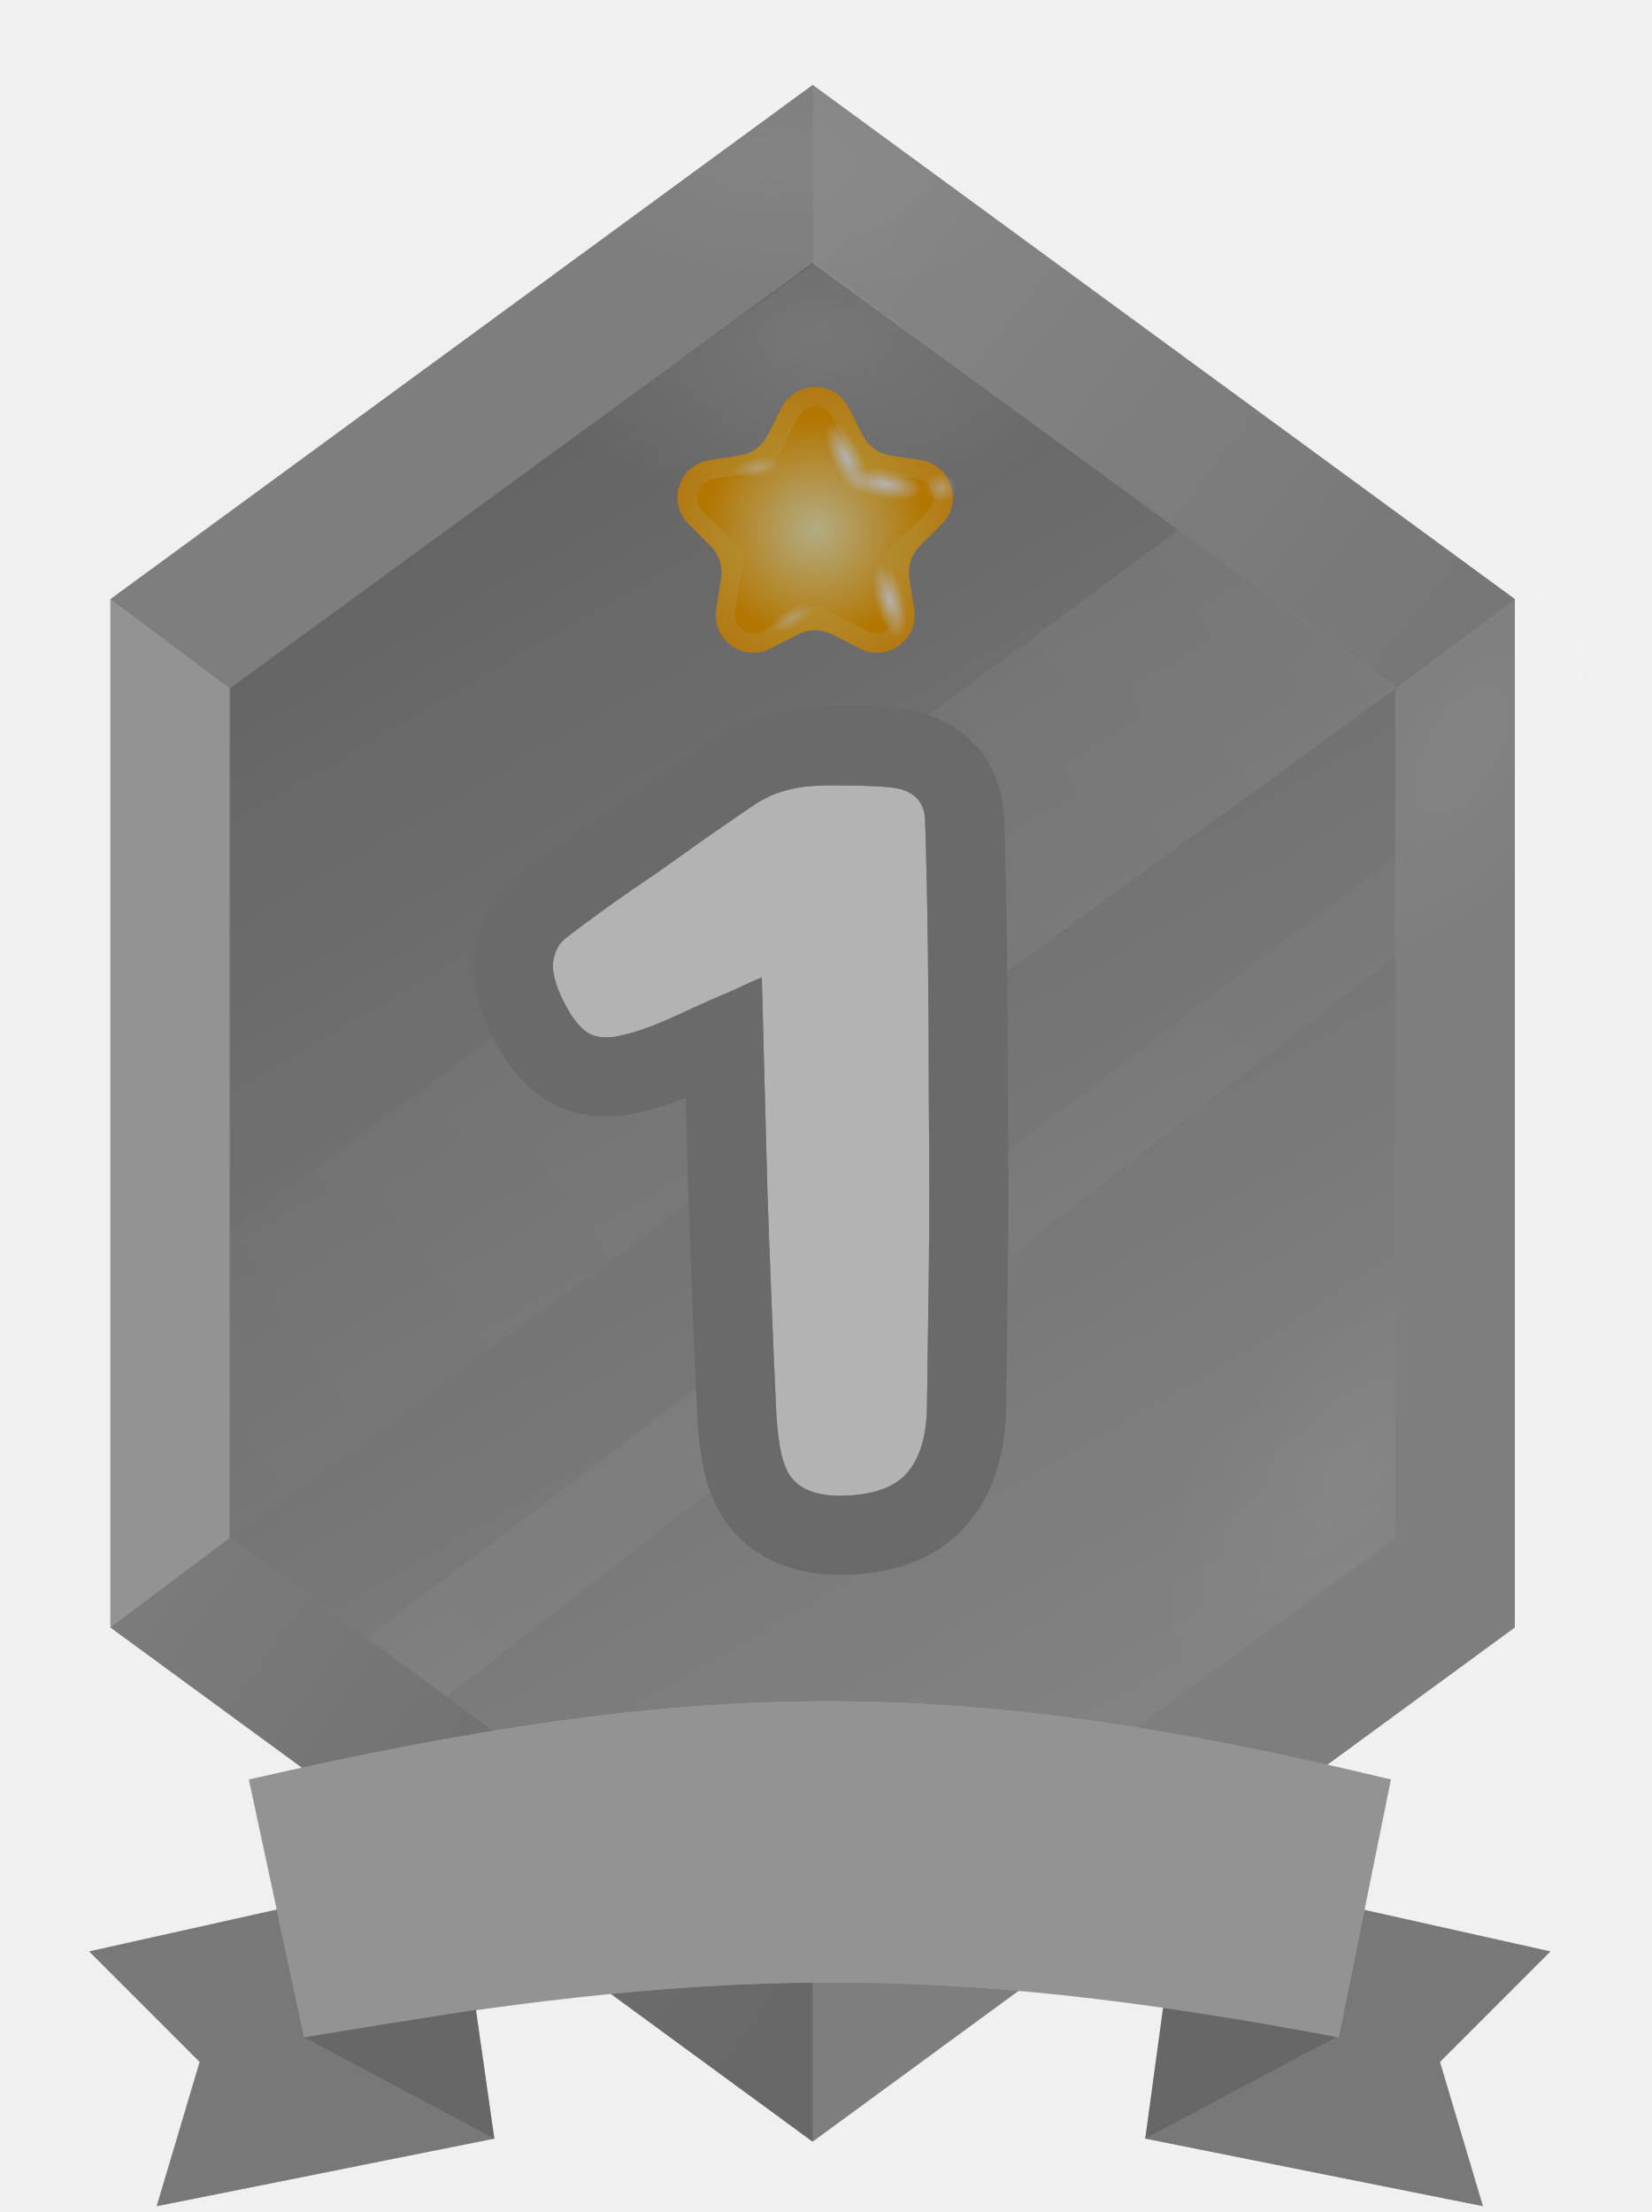
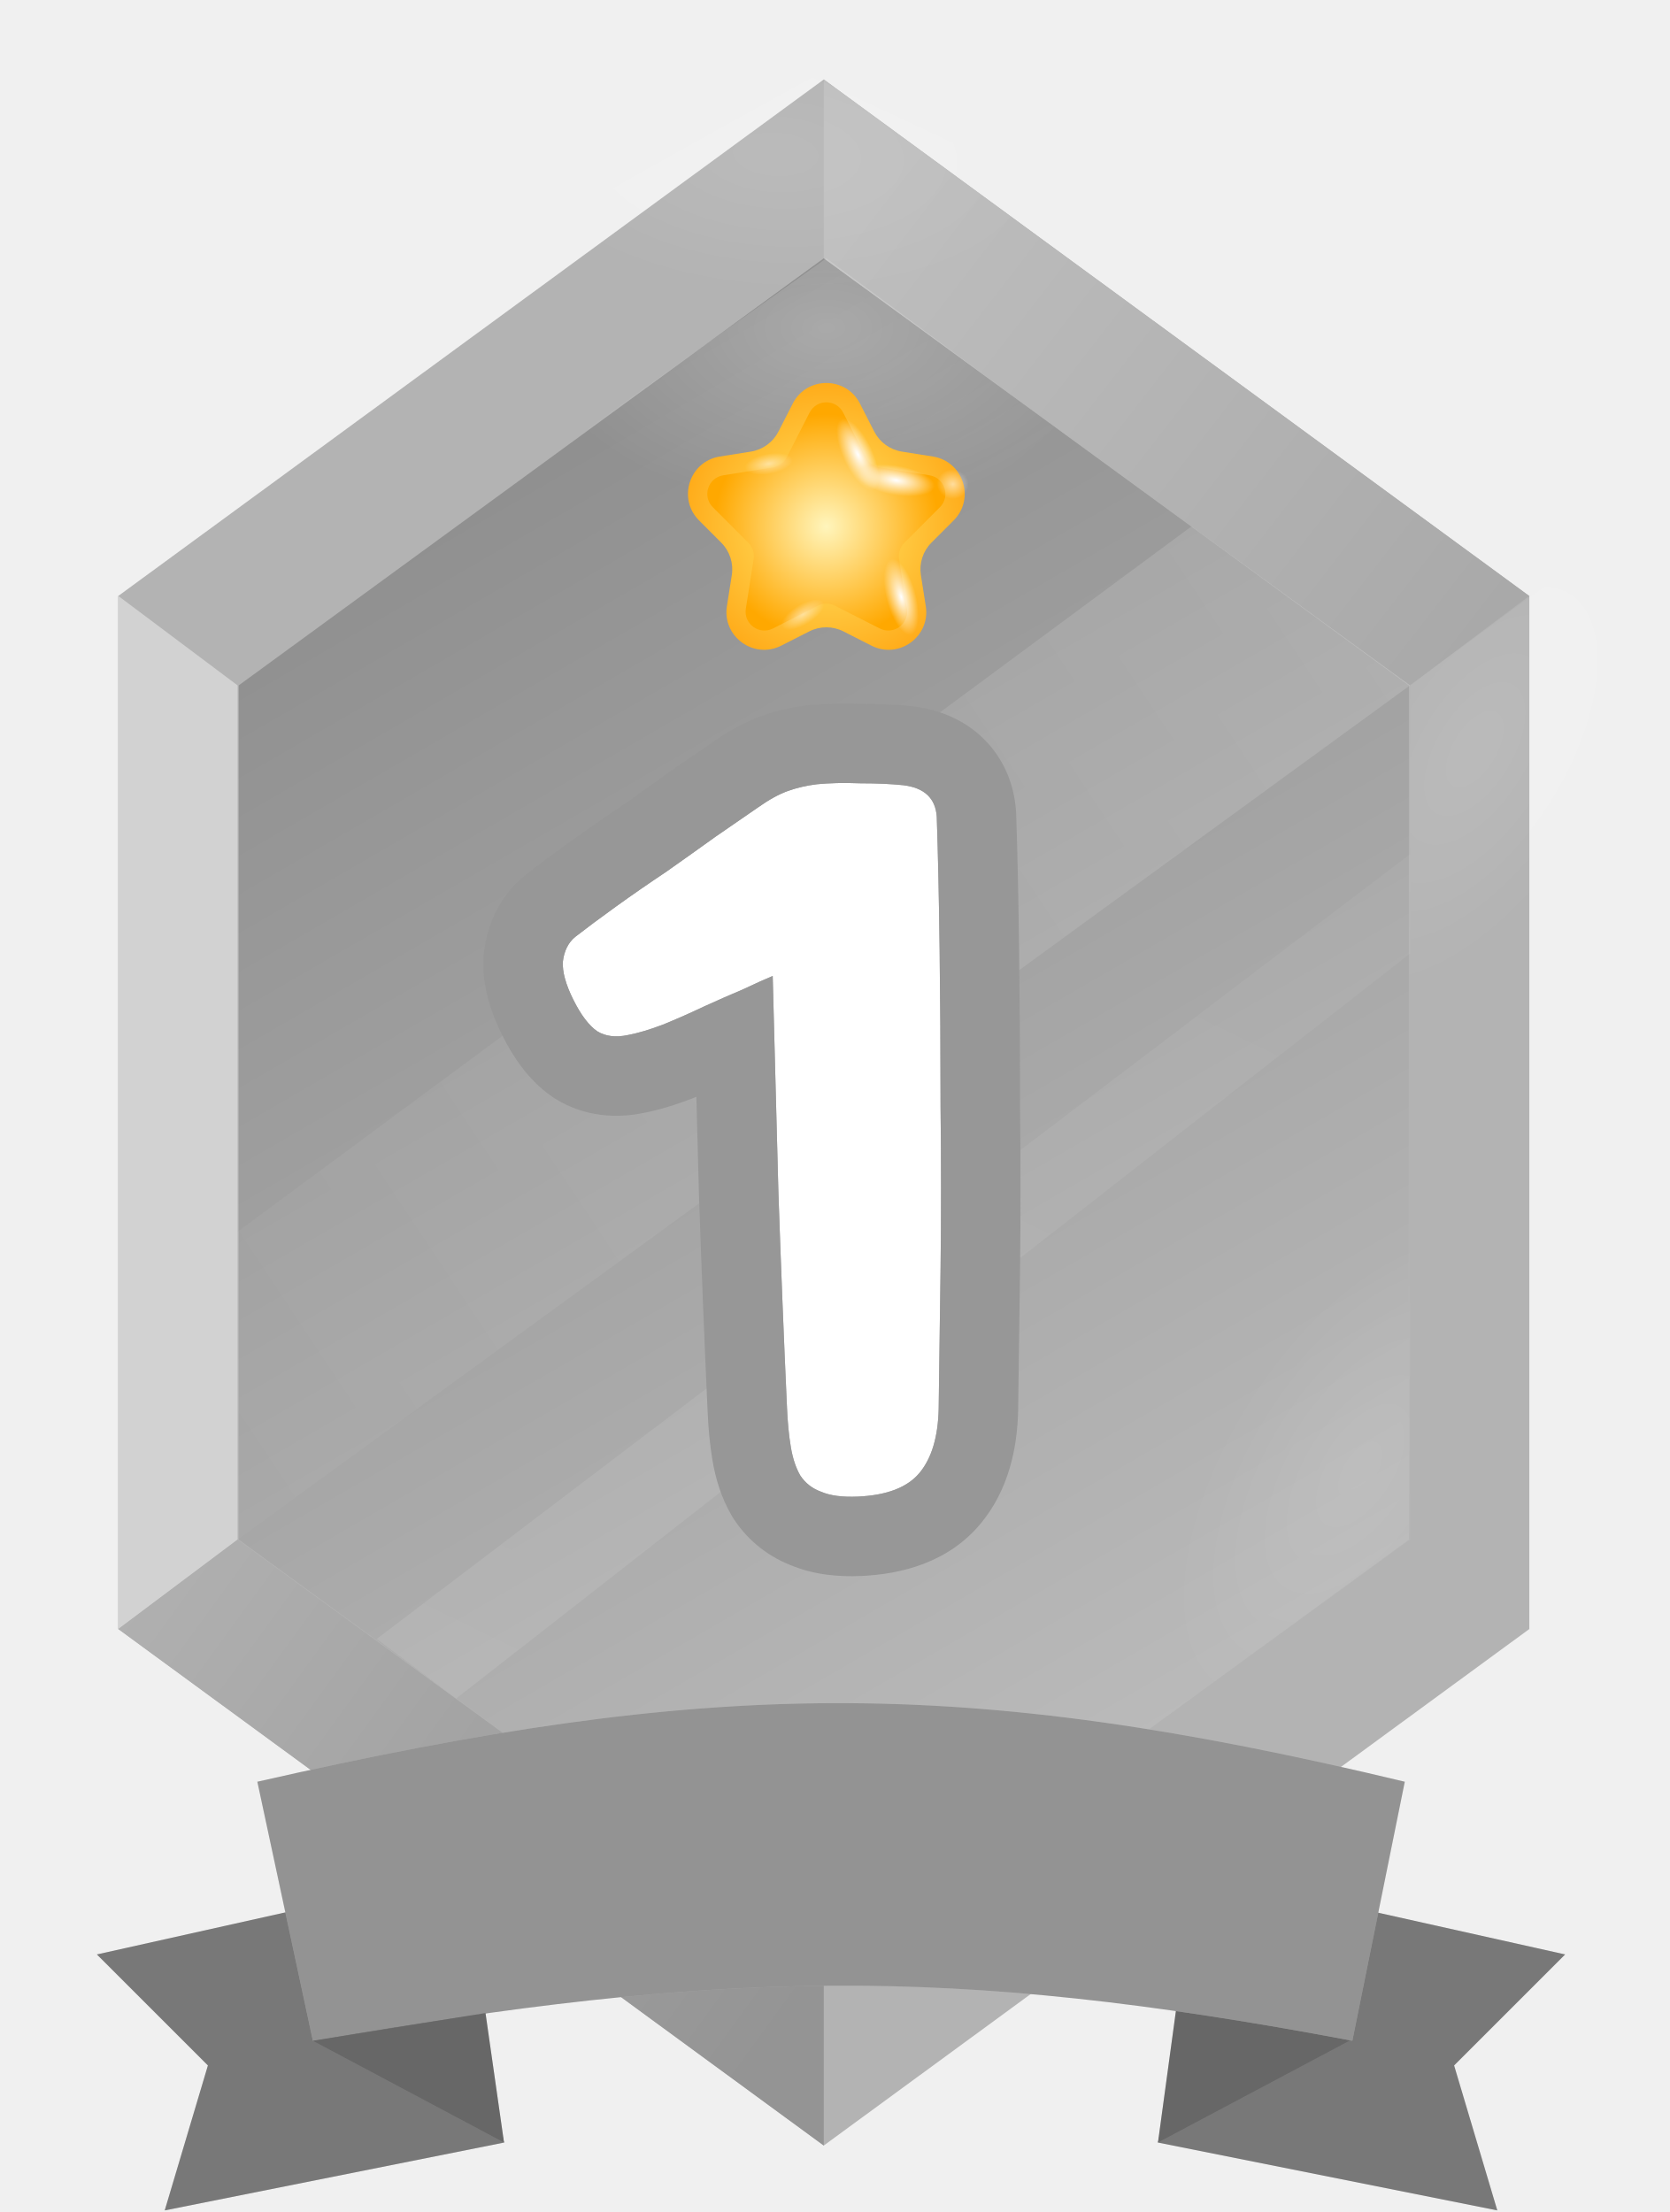
- <svg xmlns="http://www.w3.org/2000/svg" width="165" height="221" viewBox="0 0 165 221" fill="none">
-   <path d="M81.186 8.485L151.341 59.856V162.599L81.186 213.97L11.031 162.599V59.856L81.186 8.485Z" fill="#B3B3B3" />
-   <path d="M81.186 26.267L139.364 68.747V153.707L81.186 196.187L23.009 153.707V68.747L81.186 26.267Z" fill="url(#paint0_linear_2944_10994)" />
-   <path d="M22.9 68.749L11.045 59.857V162.6L22.9 153.708V68.749Z" fill="#D2D2D2" />
-   <path d="M139.471 68.749L151.326 59.857V162.6L139.471 153.708V68.749Z" fill="#B3B3B3" />
-   <path d="M81.185 26.268V8.485L151.326 59.856L139.471 68.748L81.185 26.268Z" fill="url(#paint1_linear_2944_10994)" />
-   <path d="M81.185 196.189V213.972L11.043 162.601L22.898 153.709L81.185 196.189Z" fill="url(#paint2_linear_2944_10994)" />
-   <path d="M117.738 52.941L22.899 123.083V153.708L139.472 68.748L117.738 52.941Z" fill="url(#paint3_linear_2944_10994)" />
-   <path d="M44.633 169.513L36.73 163.586L139.472 85.541V95.421L44.633 169.513Z" fill="url(#paint4_linear_2944_10994)" />
-   <path d="M139.473 153.707L117.74 169.514C110.062 139.625 128.962 124.459 139.473 121.106L139.473 153.707Z" fill="url(#paint5_radial_2944_10994)" />
-   <path d="M80.051 8.255L104.421 19.582C82.017 40.804 59.583 31.643 51.549 24.081L80.051 8.255Z" fill="url(#paint6_radial_2944_10994)" />
-   <path d="M81.442 26.268L104.164 43.062C81.761 64.284 61.815 53.588 53.781 46.026L81.442 26.268Z" fill="url(#paint7_radial_2944_10994)" />
-   <path d="M139.474 68.749L162.189 51.995C170.541 81.702 149.906 95.783 139.473 99.373L139.474 68.749Z" fill="url(#paint8_radial_2944_10994)" />
-   <mask id="path-13-outside-1_2944_10994" maskUnits="userSpaceOnUse" x="46.768" y="69.591" width="54" height="88" fill="black">
-     <rect fill="white" x="46.768" y="69.591" width="54" height="88" />
-     <path d="M89.099 78.678C91.186 78.931 92.292 79.974 92.419 81.808C92.545 85.602 92.64 90.027 92.703 95.085C92.766 100.08 92.798 105.296 92.798 110.734C92.861 116.108 92.861 121.419 92.798 126.667C92.735 131.851 92.671 136.53 92.608 140.703C92.545 143.485 91.913 145.603 90.712 147.057C89.51 148.511 87.455 149.302 84.547 149.428C83.03 149.491 81.828 149.333 80.943 148.954C80.058 148.638 79.362 148.1 78.857 147.342C78.414 146.583 78.098 145.635 77.908 144.496C77.719 143.358 77.592 142.062 77.529 140.608C77.213 133.716 76.928 126.604 76.675 119.269C76.486 111.872 76.296 104.664 76.106 97.646C75.348 97.962 74.368 98.405 73.166 98.974C71.965 99.48 70.669 100.049 69.278 100.681C67.95 101.313 66.591 101.914 65.2 102.483C63.872 102.989 62.702 103.336 61.691 103.526C60.489 103.779 59.478 103.653 58.656 103.147C57.834 102.578 57.044 101.534 56.285 100.017C55.526 98.5 55.178 97.235 55.242 96.224C55.368 95.149 55.779 94.327 56.475 93.758C57.613 92.873 58.972 91.861 60.553 90.723C62.133 89.585 63.777 88.447 65.484 87.309C67.192 86.107 68.835 84.938 70.416 83.8C72.06 82.662 73.483 81.681 74.684 80.859C75.759 80.101 76.739 79.563 77.624 79.247C78.509 78.931 79.457 78.71 80.469 78.583C81.733 78.457 83.188 78.425 84.832 78.489C86.475 78.489 87.898 78.552 89.099 78.678Z" />
+ <svg xmlns="http://www.w3.org/2000/svg" width="166" height="220" viewBox="0 0 166 220" fill="none">
+   <path d="M81.913 7.904L152.069 59.275V162.018L81.913 213.389L11.758 162.018V59.275L81.913 7.904Z" fill="#B3B3B3" />
+   <path d="M81.914 25.686L140.091 68.166V153.126L81.914 195.606L23.736 153.126V68.166L81.914 25.686Z" fill="url(#paint0_linear_3576_7577)" />
+   <path d="M23.627 68.168L11.773 59.276V162.019L23.627 153.127V68.168Z" fill="#D2D2D2" />
+   <path d="M140.199 68.168L152.054 59.276V162.019L140.199 153.127V68.168Z" fill="#B3B3B3" />
+   <path d="M81.912 25.687V7.904L152.053 59.275L140.199 68.166L81.912 25.687Z" fill="url(#paint1_linear_3576_7577)" />
+   <path d="M81.912 195.609V213.391L11.771 162.02L23.626 153.129L81.912 195.609Z" fill="url(#paint2_linear_3576_7577)" />
+   <path d="M118.466 52.36L23.627 122.502V153.127L140.2 68.167L118.466 52.36Z" fill="url(#paint3_linear_3576_7577)" />
+   <path d="M45.36 168.933L37.457 163.005L140.199 84.961V94.84L45.36 168.933Z" fill="url(#paint4_linear_3576_7577)" />
+   <path d="M140.201 153.127L118.467 168.933C110.79 139.045 129.69 123.879 140.201 120.526L140.201 153.127Z" fill="url(#paint5_radial_3576_7577)" />
+   <path d="M80.778 7.673L105.148 19.001C82.745 40.223 60.311 31.062 52.277 23.5L80.778 7.673Z" fill="url(#paint6_radial_3576_7577)" />
+   <path d="M82.17 25.687L104.891 42.482C82.488 63.703 62.543 53.007 54.509 45.446L82.17 25.687Z" fill="url(#paint7_radial_3576_7577)" />
+   <path d="M140.201 68.168L162.917 51.413C171.269 81.121 150.634 95.202 140.201 98.792L140.201 68.168Z" fill="url(#paint8_radial_3576_7577)" />
+   <mask id="path-13-outside-1_3576_7577" maskUnits="userSpaceOnUse" x="47.495" y="69.01" width="54" height="88" fill="black">
+     <rect fill="white" x="47.495" y="69.01" width="54" height="88" />
+     <path d="M89.827 78.097C91.913 78.35 93.02 79.393 93.146 81.227C93.273 85.02 93.368 89.446 93.431 94.504C93.494 99.499 93.525 104.715 93.525 110.153C93.589 115.527 93.589 120.838 93.525 126.086C93.462 131.27 93.399 135.949 93.336 140.122C93.273 142.904 92.64 145.022 91.439 146.476C90.238 147.93 88.183 148.721 85.275 148.847C83.757 148.91 82.556 148.752 81.671 148.373C80.785 148.057 80.09 147.519 79.584 146.761C79.142 146.002 78.826 145.053 78.636 143.915C78.446 142.777 78.32 141.481 78.257 140.027C77.94 133.135 77.656 126.022 77.403 118.688C77.213 111.291 77.024 104.083 76.834 97.065C76.075 97.381 75.095 97.824 73.894 98.393C72.693 98.898 71.396 99.468 70.005 100.1C68.678 100.732 67.318 101.333 65.927 101.902C64.6 102.408 63.43 102.755 62.418 102.945C61.217 103.198 60.206 103.071 59.383 102.566C58.562 101.997 57.771 100.953 57.013 99.436C56.254 97.918 55.906 96.654 55.969 95.642C56.096 94.568 56.507 93.746 57.202 93.177C58.34 92.291 59.7 91.28 61.28 90.142C62.861 89.004 64.505 87.866 66.212 86.728C67.919 85.526 69.563 84.357 71.144 83.219C72.787 82.08 74.21 81.1 75.411 80.278C76.486 79.52 77.466 78.982 78.351 78.666C79.237 78.35 80.185 78.129 81.197 78.002C82.461 77.876 83.915 77.844 85.559 77.907C87.203 77.907 88.626 77.971 89.827 78.097Z" />
  </mask>
-   <path d="M89.099 78.678C91.186 78.931 92.292 79.974 92.419 81.808C92.545 85.602 92.64 90.027 92.703 95.085C92.766 100.08 92.798 105.296 92.798 110.734C92.861 116.108 92.861 121.419 92.798 126.667C92.735 131.851 92.671 136.53 92.608 140.703C92.545 143.485 91.913 145.603 90.712 147.057C89.51 148.511 87.455 149.302 84.547 149.428C83.03 149.491 81.828 149.333 80.943 148.954C80.058 148.638 79.362 148.1 78.857 147.342C78.414 146.583 78.098 145.635 77.908 144.496C77.719 143.358 77.592 142.062 77.529 140.608C77.213 133.716 76.928 126.604 76.675 119.269C76.486 111.872 76.296 104.664 76.106 97.646C75.348 97.962 74.368 98.405 73.166 98.974C71.965 99.48 70.669 100.049 69.278 100.681C67.95 101.313 66.591 101.914 65.2 102.483C63.872 102.989 62.702 103.336 61.691 103.526C60.489 103.779 59.478 103.653 58.656 103.147C57.834 102.578 57.044 101.534 56.285 100.017C55.526 98.5 55.178 97.235 55.242 96.224C55.368 95.149 55.779 94.327 56.475 93.758C57.613 92.873 58.972 91.861 60.553 90.723C62.133 89.585 63.777 88.447 65.484 87.309C67.192 86.107 68.835 84.938 70.416 83.8C72.06 82.662 73.483 81.681 74.684 80.859C75.759 80.101 76.739 79.563 77.624 79.247C78.509 78.931 79.457 78.71 80.469 78.583C81.733 78.457 83.188 78.425 84.832 78.489C86.475 78.489 87.898 78.552 89.099 78.678Z" fill="white" />
-   <path d="M89.099 78.678L90.05 70.832L89.989 70.825L89.927 70.818L89.099 78.678ZM92.419 81.808L100.317 81.545L100.313 81.404L100.303 81.264L92.419 81.808ZM92.703 95.085L84.8 95.184L84.8 95.185L92.703 95.085ZM92.798 110.734H84.895V110.78L84.895 110.827L92.798 110.734ZM92.798 126.667L100.701 126.763L100.701 126.762L92.798 126.667ZM92.608 140.703L100.51 140.882L100.51 140.853L100.511 140.823L92.608 140.703ZM90.712 147.057L84.618 142.024L84.618 142.024L90.712 147.057ZM84.547 149.428L84.876 157.324L84.883 157.324L84.89 157.324L84.547 149.428ZM80.943 148.954L84.056 141.69L83.832 141.593L83.601 141.511L80.943 148.954ZM78.857 147.342L72.03 151.324L72.149 151.528L72.281 151.726L78.857 147.342ZM77.908 144.496L85.704 143.197L85.704 143.197L77.908 144.496ZM77.529 140.608L85.425 140.265L85.424 140.255L85.424 140.246L77.529 140.608ZM76.675 119.269L68.775 119.472L68.776 119.507L68.777 119.542L76.675 119.269ZM76.106 97.646L84.007 97.433L83.696 85.922L73.067 90.351L76.106 97.646ZM73.166 98.974L76.233 106.258L76.393 106.19L76.55 106.116L73.166 98.974ZM69.278 100.681L66.008 93.486L65.944 93.515L65.88 93.545L69.278 100.681ZM65.2 102.483L68.013 109.868L68.103 109.834L68.192 109.798L65.2 102.483ZM61.691 103.526L60.234 95.758L60.148 95.774L60.063 95.792L61.691 103.526ZM58.656 103.147L54.157 109.645L54.333 109.766L54.514 109.878L58.656 103.147ZM56.285 100.017L63.354 96.483L63.354 96.483L56.285 100.017ZM55.242 96.224L47.393 95.3L47.367 95.515L47.354 95.731L55.242 96.224ZM56.475 93.758L51.623 87.519L51.546 87.579L51.47 87.641L56.475 93.758ZM60.553 90.723L65.171 97.137H65.171L60.553 90.723ZM65.484 87.309L69.868 93.885L69.951 93.829L70.033 93.772L65.484 87.309ZM70.416 83.8L65.917 77.302L65.857 77.343L65.798 77.386L70.416 83.8ZM74.684 80.859L79.147 87.382L79.194 87.35L79.241 87.316L74.684 80.859ZM77.624 79.247L74.966 71.805L74.966 71.805L77.624 79.247ZM80.469 78.583L79.683 70.719L79.585 70.729L79.489 70.741L80.469 78.583ZM84.832 78.489L84.528 86.386L84.68 86.392H84.832V78.489ZM89.099 78.678L88.148 86.524C88.142 86.523 87.138 86.406 86.072 85.401C84.889 84.285 84.578 82.982 84.534 82.352L92.419 81.808L100.303 81.264C100.133 78.8 99.205 76.059 96.916 73.9C94.743 71.852 92.143 71.086 90.05 70.832L89.099 78.678ZM92.419 81.808L84.52 82.071C84.644 85.795 84.738 90.164 84.8 95.184L92.703 95.085L100.606 94.987C100.542 89.89 100.446 85.407 100.317 81.545L92.419 81.808ZM92.703 95.085L84.8 95.185C84.863 100.144 84.895 105.327 84.895 110.734H92.798H100.701C100.701 105.266 100.669 100.016 100.606 94.985L92.703 95.085ZM92.798 110.734L84.895 110.827C84.958 116.14 84.958 121.388 84.895 126.572L92.798 126.667L100.701 126.762C100.765 121.45 100.765 116.076 100.701 110.641L92.798 110.734ZM92.798 126.667L84.895 126.57C84.832 131.749 84.769 136.42 84.706 140.583L92.608 140.703L100.511 140.823C100.574 136.64 100.637 131.954 100.701 126.763L92.798 126.667ZM92.608 140.703L84.707 140.523C84.688 141.382 84.584 141.882 84.514 142.117C84.449 142.334 84.439 142.24 84.618 142.024L90.712 147.057L96.805 152.091C99.564 148.751 100.424 144.628 100.51 140.882L92.608 140.703ZM90.712 147.057L84.618 142.024C84.805 141.797 85 141.63 85.165 141.516C85.325 141.406 85.429 141.365 85.432 141.364C85.433 141.364 85.343 141.398 85.133 141.437C84.923 141.476 84.619 141.514 84.204 141.532L84.547 149.428L84.89 157.324C88.828 157.153 93.558 156.021 96.805 152.091L90.712 147.057ZM84.547 149.428L84.218 141.532C84.017 141.54 83.861 141.54 83.744 141.536C83.626 141.531 83.561 141.524 83.539 141.521C83.517 141.518 83.554 141.522 83.638 141.543C83.722 141.565 83.867 141.609 84.056 141.69L80.943 148.954L77.83 156.218C80.249 157.255 82.788 157.411 84.876 157.324L84.547 149.428ZM80.943 148.954L83.601 141.511C83.887 141.613 84.236 141.786 84.59 142.06C84.946 142.335 85.228 142.65 85.433 142.958L78.857 147.342L72.281 151.726C73.76 153.945 75.852 155.528 78.285 156.397L80.943 148.954ZM78.857 147.342L85.683 143.359C85.771 143.509 85.794 143.59 85.785 143.562C85.776 143.534 85.741 143.42 85.704 143.197L77.908 144.496L70.113 145.796C70.413 147.599 70.979 149.523 72.03 151.324L78.857 147.342ZM77.908 144.496L85.704 143.197C85.579 142.445 85.477 141.477 85.425 140.265L77.529 140.608L69.633 140.951C69.707 142.647 69.859 144.272 70.113 145.796L77.908 144.496ZM77.529 140.608L85.424 140.246C85.109 133.386 84.826 126.303 84.574 118.997L76.675 119.269L68.777 119.542C69.031 126.904 69.316 134.047 69.634 140.97L77.529 140.608ZM76.675 119.269L84.576 119.067C84.386 111.666 84.197 104.454 84.007 97.433L76.106 97.646L68.206 97.86C68.396 104.874 68.585 112.078 68.775 119.472L76.675 119.269ZM76.106 97.646L73.067 90.351C72.144 90.735 71.038 91.237 69.783 91.831L73.166 98.974L76.55 106.116C77.697 105.573 78.551 105.189 79.146 104.941L76.106 97.646ZM73.166 98.974L70.099 91.69C68.82 92.229 67.455 92.828 66.008 93.486L69.278 100.681L72.548 107.876C73.883 107.269 75.111 106.73 76.233 106.258L73.166 98.974ZM69.278 100.681L65.88 93.545C64.689 94.113 63.465 94.654 62.207 95.168L65.2 102.483L68.192 109.798C69.717 109.174 71.212 108.514 72.676 107.816L69.278 100.681ZM65.2 102.483L62.386 95.097C61.346 95.494 60.646 95.681 60.234 95.758L61.691 103.526L63.147 111.294C64.759 110.992 66.398 110.484 68.013 109.868L65.2 102.483ZM61.691 103.526L60.063 95.792C60.15 95.774 60.491 95.714 61.011 95.779C61.562 95.847 62.193 96.043 62.798 96.416L58.656 103.147L54.514 109.878C57.493 111.711 60.698 111.812 63.319 111.26L61.691 103.526ZM58.656 103.147L63.155 96.649C63.389 96.811 63.546 96.954 63.634 97.043C63.722 97.131 63.757 97.179 63.746 97.165C63.736 97.152 63.693 97.093 63.622 96.975C63.551 96.859 63.461 96.697 63.354 96.483L56.285 100.017L49.216 103.551C50.206 105.531 51.729 107.963 54.157 109.645L58.656 103.147ZM56.285 100.017L63.354 96.483C63.252 96.278 63.182 96.12 63.137 96.006C63.114 95.949 63.099 95.907 63.089 95.877C63.079 95.848 63.075 95.834 63.075 95.835C63.076 95.836 63.081 95.854 63.088 95.889C63.095 95.924 63.105 95.978 63.114 96.049C63.131 96.191 63.148 96.419 63.13 96.716L55.242 96.224L47.354 95.731C47.163 98.778 48.206 101.531 49.216 103.551L56.285 100.017ZM55.242 96.224L63.091 97.147C63.066 97.361 62.983 97.797 62.714 98.335C62.432 98.898 62.014 99.437 61.479 99.874L56.475 93.758L51.47 87.641C48.875 89.764 47.706 92.633 47.393 95.3L55.242 96.224ZM56.475 93.758L61.327 99.996C62.367 99.187 63.644 98.236 65.171 97.137L60.553 90.723L55.935 84.309C54.3 85.486 52.859 86.558 51.623 87.519L56.475 93.758ZM60.553 90.723L65.171 97.137C66.67 96.057 68.236 94.973 69.868 93.885L65.484 87.309L61.1 80.733C59.319 81.921 57.596 83.113 55.935 84.309L60.553 90.723ZM65.484 87.309L70.033 93.772C71.761 92.555 73.429 91.369 75.034 90.213L70.416 83.8L65.798 77.386C64.242 78.506 62.622 79.659 60.936 80.845L65.484 87.309ZM70.416 83.8L74.915 90.297C76.551 89.165 77.961 88.194 79.147 87.382L74.684 80.859L70.221 74.337C69.004 75.169 67.569 76.158 65.917 77.302L70.416 83.8ZM74.684 80.859L79.241 87.316C79.577 87.079 79.837 86.92 80.025 86.817C80.215 86.713 80.298 86.684 80.282 86.69L77.624 79.247L74.966 71.805C73.197 72.436 71.572 73.382 70.126 74.403L74.684 80.859ZM77.624 79.247L80.282 86.69C80.58 86.584 80.962 86.487 81.449 86.426L80.469 78.583L79.489 70.741C77.953 70.933 76.437 71.279 74.966 71.805L77.624 79.247ZM80.469 78.583L81.255 86.447C82.07 86.366 83.148 86.333 84.528 86.386L84.832 78.489L85.135 70.591C83.227 70.518 81.397 70.548 79.683 70.719L80.469 78.583ZM84.832 78.489V86.392C86.29 86.392 87.423 86.449 88.272 86.538L89.099 78.678L89.927 70.818C88.373 70.655 86.661 70.585 84.832 70.585V78.489Z" fill="#979797" mask="url(#path-13-outside-1_2944_10994)" />
-   <path d="M78.1 40.717C79.492 37.989 83.388 37.989 84.78 40.717L86.2 43.498C86.745 44.566 87.767 45.308 88.951 45.497L92.035 45.987C95.058 46.468 96.263 50.174 94.099 52.341L91.892 54.55C91.045 55.398 90.655 56.6 90.842 57.784L91.328 60.868C91.805 63.893 88.653 66.183 85.924 64.795L83.141 63.379C82.072 62.836 80.808 62.836 79.74 63.379L76.957 64.795C74.228 66.183 71.075 63.893 71.552 60.868L72.039 57.784C72.225 56.6 71.835 55.398 70.988 54.55L68.781 52.341C66.618 50.174 67.822 46.468 70.846 45.987L73.929 45.497C75.113 45.308 76.136 44.566 76.68 43.498L78.1 40.717Z" fill="url(#paint9_radial_2944_10994)" />
-   <path d="M79.772 41.616C80.468 40.252 82.416 40.252 83.112 41.616L85.385 46.069C85.657 46.603 86.168 46.974 86.76 47.069L91.698 47.854C93.21 48.094 93.812 49.947 92.73 51.031L89.197 54.568C88.773 54.992 88.578 55.593 88.671 56.185L89.451 61.124C89.689 62.636 88.113 63.781 86.748 63.087L82.292 60.82C81.758 60.549 81.126 60.549 80.592 60.82L76.135 63.087C74.771 63.781 73.195 62.636 73.433 61.124L74.212 56.185C74.305 55.593 74.11 54.992 73.687 54.568L70.154 51.031C69.072 49.947 69.674 48.094 71.186 47.854L76.123 47.069C76.715 46.974 77.227 46.603 77.499 46.069L79.772 41.616Z" fill="url(#paint10_radial_2944_10994)" />
-   <path d="M83.911 47.58C83.686 46.131 85.154 46.027 85.916 46.156C86.678 46.285 88.754 46.754 90.963 47.598C93.724 48.653 92.959 49.699 92.29 50.174C91.346 50.846 89.908 50.359 88.193 50.069C86.479 49.778 84.193 49.392 83.911 47.58Z" fill="url(#paint11_radial_2944_10994)" />
-   <path d="M92.199 48.405C92.246 47.002 92.876 46.756 93.186 46.808C93.496 46.861 94.328 47.119 95.18 47.733C96.245 48.502 95.819 49.605 95.49 50.137C95.025 50.89 94.464 50.552 93.767 50.434C93.07 50.316 92.141 50.159 92.199 48.405Z" fill="url(#paint12_radial_2944_10994)" fill-opacity="0.56" />
-   <path d="M72.946 47.197C72.494 46.307 73.324 45.915 73.796 45.83C74.267 45.746 75.577 45.592 77.048 45.651C78.886 45.726 78.673 46.574 78.39 47.03C77.989 47.674 77.046 47.676 75.986 47.866C74.925 48.057 73.511 48.311 72.946 47.197Z" fill="url(#paint13_radial_2944_10994)" fill-opacity="0.5" />
-   <path d="M76.681 63.145C75.943 62.472 76.58 61.811 76.991 61.565C77.402 61.319 78.572 60.711 79.969 60.245C81.714 59.664 81.816 60.532 81.712 61.059C81.566 61.803 80.685 62.139 79.76 62.693C78.836 63.247 77.604 63.985 76.681 63.145Z" fill="url(#paint14_radial_2944_10994)" fill-opacity="0.5" />
-   <path d="M87.766 55.552C88.997 54.755 89.691 56.052 89.885 56.8C90.078 57.549 90.498 59.635 90.63 61.996C90.794 64.947 89.527 64.676 88.82 64.26C87.821 63.672 87.679 62.161 87.243 60.477C86.808 58.794 86.228 56.549 87.766 55.552Z" fill="url(#paint15_radial_2944_10994)" />
-   <path d="M82.666 41.667C83.729 40.656 84.651 41.803 84.98 42.502C85.308 43.202 86.106 45.175 86.672 47.471C87.378 50.341 86.083 50.309 85.312 50.03C84.221 49.636 83.802 48.178 83.063 46.604C82.324 45.029 81.339 42.931 82.666 41.667Z" fill="url(#paint16_radial_2944_10994)" />
-   <path d="M81.186 8.486L151.341 59.857V162.599L81.186 213.97L11.031 162.599V59.857L81.186 8.486Z" fill="black" fill-opacity="0.3" />
-   <path d="M8.903 194.965L43.255 187.297L49.389 213.674L15.651 220.422L19.945 206.006L8.903 194.965Z" fill="#ABABAB" />
-   <path d="M8.903 194.965L43.255 187.297L49.389 213.674L15.651 220.422L19.945 206.006L8.903 194.965Z" fill="black" fill-opacity="0.3" />
-   <path d="M154.903 194.965L120.551 187.297L114.417 213.674L148.156 220.422L143.862 206.006L154.903 194.965Z" fill="#ABABAB" />
-   <path d="M154.903 194.965L120.551 187.297L114.417 213.674L148.156 220.422L143.862 206.006L154.903 194.965Z" fill="black" fill-opacity="0.3" />
-   <path d="M114.414 213.671L116.255 200.176L133.737 203.402L114.414 213.671Z" fill="#939393" />
-   <path d="M114.414 213.671L116.255 200.176L133.737 203.402L114.414 213.671Z" fill="black" fill-opacity="0.3" />
-   <path d="M138.958 177.786C94.808 167.177 69.817 167.556 24.86 177.786L30.381 203.55C70.748 196.593 93.377 195.902 133.744 203.55L138.958 177.786Z" fill="#D2D2D2" />
-   <path d="M138.958 177.786C94.808 167.177 69.817 167.556 24.86 177.786L30.381 203.55C70.748 196.593 93.377 195.902 133.744 203.55L138.958 177.786Z" fill="black" fill-opacity="0.3" />
-   <path d="M49.389 213.672L47.549 200.79L30.373 203.55L49.389 213.672Z" fill="#939393" />
-   <path d="M49.389 213.672L47.549 200.79L30.373 203.55L49.389 213.672Z" fill="black" fill-opacity="0.3" />
+   <path d="M89.827 78.097C91.913 78.35 93.02 79.393 93.146 81.227C93.273 85.02 93.368 89.446 93.431 94.504C93.494 99.499 93.525 104.715 93.525 110.153C93.589 115.527 93.589 120.838 93.525 126.086C93.462 131.27 93.399 135.949 93.336 140.122C93.273 142.904 92.64 145.022 91.439 146.476C90.238 147.93 88.183 148.721 85.275 148.847C83.757 148.91 82.556 148.752 81.671 148.373C80.785 148.057 80.09 147.519 79.584 146.761C79.142 146.002 78.826 145.053 78.636 143.915C78.446 142.777 78.32 141.481 78.257 140.027C77.94 133.135 77.656 126.022 77.403 118.688C77.213 111.291 77.024 104.083 76.834 97.065C76.075 97.381 75.095 97.824 73.894 98.393C72.693 98.898 71.396 99.468 70.005 100.1C68.678 100.732 67.318 101.333 65.927 101.902C64.6 102.408 63.43 102.755 62.418 102.945C61.217 103.198 60.206 103.071 59.383 102.566C58.562 101.997 57.771 100.953 57.013 99.436C56.254 97.918 55.906 96.654 55.969 95.642C56.096 94.568 56.507 93.746 57.202 93.177C58.34 92.291 59.7 91.28 61.28 90.142C62.861 89.004 64.505 87.866 66.212 86.728C67.919 85.526 69.563 84.357 71.144 83.219C72.787 82.08 74.21 81.1 75.411 80.278C76.486 79.52 77.466 78.982 78.351 78.666C79.237 78.35 80.185 78.129 81.197 78.002C82.461 77.876 83.915 77.844 85.559 77.907C87.203 77.907 88.626 77.971 89.827 78.097Z" fill="white" />
+   <path d="M89.827 78.097L90.778 70.251L90.716 70.244L90.654 70.237L89.827 78.097ZM93.146 81.227L101.045 80.964L101.04 80.823L101.031 80.683L93.146 81.227ZM93.431 94.504L85.528 94.603L85.528 94.604L93.431 94.504ZM93.525 110.153H85.622V110.199L85.623 110.246L93.525 110.153ZM93.525 126.086L101.428 126.182L101.428 126.181L93.525 126.086ZM93.336 140.122L101.237 140.301L101.238 140.272L101.238 140.242L93.336 140.122ZM91.439 146.476L85.346 141.443L85.346 141.443L91.439 146.476ZM85.275 148.847L85.604 156.743L85.611 156.743L85.618 156.743L85.275 148.847ZM81.671 148.373L84.784 141.109L84.559 141.012L84.329 140.93L81.671 148.373ZM79.584 146.761L72.757 150.743L72.877 150.947L73.008 151.145L79.584 146.761ZM78.636 143.915L86.431 142.616L86.431 142.616L78.636 143.915ZM78.257 140.027L86.152 139.684L86.152 139.674L86.151 139.665L78.257 140.027ZM77.403 118.688L69.502 118.891L69.503 118.926L69.504 118.961L77.403 118.688ZM76.834 97.065L84.734 96.852L84.423 85.341L73.794 89.77L76.834 97.065ZM73.894 98.393L76.961 105.677L77.121 105.609L77.277 105.535L73.894 98.393ZM70.005 100.1L66.735 92.905L66.671 92.934L66.608 92.964L70.005 100.1ZM65.927 101.902L68.741 109.287L68.831 109.253L68.92 109.217L65.927 101.902ZM62.418 102.945L60.962 95.177L60.876 95.193L60.79 95.211L62.418 102.945ZM59.383 102.566L54.885 109.064L55.06 109.185L55.241 109.297L59.383 102.566ZM57.013 99.436L64.081 95.901L64.081 95.901L57.013 99.436ZM55.969 95.642L48.12 94.719L48.095 94.934L48.081 95.149L55.969 95.642ZM57.202 93.177L52.35 86.938L52.273 86.998L52.198 87.06L57.202 93.177ZM61.28 90.142L65.898 96.555H65.898L61.28 90.142ZM66.212 86.728L70.596 93.303L70.679 93.248L70.76 93.191L66.212 86.728ZM71.144 83.219L66.645 76.721L66.585 76.762L66.526 76.805L71.144 83.219ZM75.411 80.278L79.874 86.801L79.922 86.769L79.969 86.735L75.411 80.278ZM78.351 78.666L75.693 71.223L75.693 71.223L78.351 78.666ZM81.197 78.002L80.41 70.138L80.313 70.148L80.216 70.16L81.197 78.002ZM85.559 77.907L85.255 85.805L85.407 85.811H85.559V77.907ZM89.827 78.097L88.876 85.943C88.87 85.942 87.866 85.825 86.8 84.82C85.617 83.704 85.305 82.401 85.262 81.771L93.146 81.227L101.031 80.683C100.861 78.219 99.933 75.478 97.643 73.319C95.471 71.271 92.87 70.505 90.778 70.251L89.827 78.097ZM93.146 81.227L85.247 81.49C85.371 85.214 85.465 89.583 85.528 94.603L93.431 94.504L101.333 94.406C101.27 89.309 101.174 84.826 101.045 80.964L93.146 81.227ZM93.431 94.504L85.528 94.604C85.591 99.563 85.622 104.746 85.622 110.153H93.525H101.429C101.429 104.685 101.397 99.435 101.333 94.404L93.431 94.504ZM93.525 110.153L85.623 110.246C85.685 115.559 85.685 120.807 85.623 125.99L93.525 126.086L101.428 126.181C101.492 120.869 101.492 115.495 101.428 110.06L93.525 110.153ZM93.525 126.086L85.623 125.989C85.56 131.168 85.497 135.839 85.433 140.002L93.336 140.122L101.238 140.242C101.302 136.059 101.365 131.373 101.428 126.182L93.525 126.086ZM93.336 140.122L85.435 139.942C85.415 140.801 85.311 141.301 85.241 141.536C85.176 141.753 85.167 141.659 85.346 141.443L91.439 146.476L97.532 151.509C100.291 148.17 101.152 144.046 101.237 140.301L93.336 140.122ZM91.439 146.476L85.346 141.443C85.533 141.216 85.727 141.049 85.893 140.935C86.053 140.825 86.156 140.784 86.16 140.783C86.16 140.783 86.07 140.817 85.86 140.856C85.65 140.895 85.346 140.933 84.931 140.951L85.275 148.847L85.618 156.743C89.556 156.572 94.285 155.44 97.532 151.509L91.439 146.476ZM85.275 148.847L84.945 140.951C84.745 140.959 84.588 140.959 84.471 140.955C84.354 140.95 84.288 140.943 84.266 140.94C84.245 140.937 84.281 140.941 84.365 140.962C84.449 140.984 84.595 141.027 84.784 141.109L81.671 148.373L78.557 155.637C80.976 156.674 83.515 156.83 85.604 156.743L85.275 148.847ZM81.671 148.373L84.329 140.93C84.615 141.032 84.963 141.205 85.318 141.479C85.674 141.754 85.955 142.069 86.16 142.377L79.584 146.761L73.008 151.145C74.488 153.364 76.579 154.947 79.013 155.816L81.671 148.373ZM79.584 146.761L86.411 142.778C86.498 142.928 86.522 143.009 86.513 142.981C86.503 142.953 86.469 142.839 86.431 142.616L78.636 143.915L70.84 145.215C71.141 147.018 71.707 148.941 72.757 150.743L79.584 146.761ZM78.636 143.915L86.431 142.616C86.306 141.864 86.205 140.896 86.152 139.684L78.257 140.027L70.361 140.37C70.434 142.066 70.586 143.691 70.84 145.215L78.636 143.915ZM78.257 140.027L86.151 139.665C85.837 132.805 85.553 125.722 85.302 118.416L77.403 118.688L69.504 118.961C69.758 126.323 70.044 133.466 70.362 140.389L78.257 140.027ZM77.403 118.688L85.304 118.486C85.114 111.085 84.924 103.873 84.734 96.852L76.834 97.065L68.933 97.278C69.123 104.293 69.313 111.497 69.502 118.891L77.403 118.688ZM76.834 97.065L73.794 89.77C72.872 90.154 71.765 90.656 70.511 91.25L73.894 98.393L77.277 105.535C78.425 104.992 79.279 104.608 79.874 104.36L76.834 97.065ZM73.894 98.393L70.827 91.109C69.547 91.648 68.182 92.247 66.735 92.905L70.005 100.1L73.276 107.295C74.611 106.688 75.838 106.149 76.961 105.677L73.894 98.393ZM70.005 100.1L66.608 92.964C65.416 93.532 64.192 94.073 62.935 94.587L65.927 101.902L68.92 109.217C70.445 108.593 71.939 107.933 73.403 107.235L70.005 100.1ZM65.927 101.902L63.114 94.516C62.073 94.913 61.374 95.1 60.962 95.177L62.418 102.945L63.875 110.713C65.486 110.411 67.126 109.902 68.741 109.287L65.927 101.902ZM62.418 102.945L60.79 95.211C60.877 95.193 61.218 95.133 61.739 95.198C62.29 95.266 62.92 95.462 63.526 95.835L59.383 102.566L55.241 109.297C58.221 111.13 61.426 111.23 64.046 110.679L62.418 102.945ZM59.383 102.566L63.882 96.068C64.116 96.23 64.273 96.374 64.361 96.462C64.449 96.549 64.485 96.598 64.474 96.584C64.464 96.571 64.421 96.512 64.35 96.394C64.279 96.278 64.189 96.116 64.081 95.901L57.013 99.436L49.944 102.97C50.934 104.95 52.456 107.382 54.885 109.064L59.383 102.566ZM57.013 99.436L64.081 95.901C63.979 95.697 63.91 95.539 63.864 95.424C63.842 95.368 63.827 95.326 63.817 95.296C63.807 95.267 63.803 95.253 63.803 95.254C63.803 95.255 63.808 95.273 63.815 95.308C63.822 95.343 63.832 95.397 63.841 95.468C63.859 95.61 63.876 95.838 63.857 96.135L55.969 95.642L48.081 95.149C47.891 98.197 48.934 100.95 49.944 102.97L57.013 99.436ZM55.969 95.642L63.818 96.566C63.793 96.779 63.711 97.216 63.441 97.754C63.16 98.317 62.741 98.856 62.207 99.293L57.202 93.177L52.198 87.06C49.603 89.183 48.434 92.052 48.12 94.719L55.969 95.642ZM57.202 93.177L62.054 99.415C63.094 98.606 64.371 97.655 65.898 96.555L61.28 90.142L56.662 83.728C55.028 84.905 53.586 85.977 52.35 86.938L57.202 93.177ZM61.28 90.142L65.898 96.555C67.398 95.476 68.963 94.392 70.596 93.303L66.212 86.728L61.828 80.152C60.046 81.34 58.324 82.532 56.662 83.728L61.28 90.142ZM66.212 86.728L70.76 93.191C72.489 91.974 74.156 90.788 75.761 89.632L71.144 83.219L66.526 76.805C64.97 77.925 63.349 79.078 61.664 80.264L66.212 86.728ZM71.144 83.219L75.642 89.716C77.278 88.584 78.688 87.612 79.874 86.801L75.411 80.278L70.948 73.756C69.732 74.588 68.297 75.577 66.645 76.721L71.144 83.219ZM75.411 80.278L79.969 86.735C80.304 86.499 80.565 86.339 80.753 86.236C80.942 86.132 81.026 86.103 81.009 86.109L78.351 78.666L75.693 71.223C73.924 71.855 72.3 72.801 70.854 73.822L75.411 80.278ZM78.351 78.666L81.009 86.109C81.308 86.002 81.689 85.906 82.177 85.845L81.197 78.002L80.216 70.16C78.68 70.352 77.165 70.698 75.693 71.223L78.351 78.666ZM81.197 78.002L81.983 85.866C82.798 85.785 83.875 85.752 85.255 85.805L85.559 77.907L85.863 70.01C83.955 69.937 82.124 69.967 80.41 70.138L81.197 78.002ZM85.559 77.907V85.811C87.018 85.811 88.151 85.868 88.999 85.957L89.827 78.097L90.654 70.237C89.1 70.074 87.388 70.004 85.559 70.004V77.907Z" fill="#979797" mask="url(#path-13-outside-1_3576_7577)" />
+   <path d="M78.828 40.136C80.219 37.408 84.116 37.408 85.508 40.136L86.927 42.917C87.472 43.984 88.495 44.727 89.678 44.916L92.762 45.406C95.786 45.887 96.99 49.593 94.827 51.76L92.62 53.969C91.773 54.817 91.382 56.019 91.569 57.203L92.056 60.288C92.533 63.312 89.38 65.602 86.651 64.214L83.868 62.798C82.8 62.255 81.536 62.255 80.467 62.798L77.684 64.214C74.955 65.602 71.803 63.312 72.28 60.288L72.766 57.203C72.953 56.019 72.562 54.817 71.715 53.969L69.509 51.76C67.345 49.593 68.549 45.887 71.573 45.406L74.657 44.916C75.841 44.727 76.863 43.984 77.408 42.917L78.828 40.136Z" fill="url(#paint9_radial_3576_7577)" />
+   <path d="M80.499 41.035C81.195 39.671 83.144 39.671 83.84 41.035L86.112 45.488C86.385 46.022 86.896 46.393 87.488 46.487L92.425 47.273C93.937 47.513 94.539 49.366 93.458 50.45L89.924 53.987C89.501 54.411 89.306 55.012 89.399 55.604L90.178 60.543C90.417 62.055 88.84 63.2 87.476 62.506L83.019 60.239C82.485 59.968 81.853 59.968 81.319 60.239L76.863 62.506C75.499 63.2 73.922 62.055 74.161 60.543L74.94 55.604C75.033 55.012 74.838 54.411 74.414 53.987L70.881 50.45C69.799 49.366 70.401 47.513 71.913 47.273L76.851 46.487C77.443 46.393 77.954 46.022 78.227 45.488L80.499 41.035Z" fill="url(#paint10_radial_3576_7577)" />
+   <path d="M84.639 46.999C84.414 45.55 85.882 45.446 86.644 45.575C87.406 45.704 89.482 46.173 91.691 47.017C94.451 48.072 93.686 49.118 93.018 49.593C92.073 50.264 90.635 49.778 88.921 49.487C87.206 49.197 84.92 48.81 84.639 46.999Z" fill="url(#paint11_radial_3576_7577)" />
+   <path d="M92.927 47.824C92.973 46.421 93.604 46.175 93.914 46.227C94.224 46.279 95.056 46.538 95.907 47.152C96.972 47.92 96.546 49.024 96.217 49.556C95.752 50.309 95.192 49.971 94.495 49.853C93.798 49.735 92.869 49.578 92.927 47.824Z" fill="url(#paint12_radial_3576_7577)" fill-opacity="0.56" />
+   <path d="M73.674 46.616C73.222 45.726 74.052 45.334 74.523 45.249C74.994 45.165 76.305 45.011 77.775 45.07C79.613 45.145 79.4 45.993 79.117 46.449C78.717 47.093 77.774 47.095 76.713 47.285C75.653 47.476 74.239 47.73 73.674 46.616Z" fill="url(#paint13_radial_3576_7577)" fill-opacity="0.5" />
+   <path d="M77.409 62.563C76.671 61.891 77.308 61.23 77.719 60.984C78.129 60.738 79.3 60.13 80.696 59.664C82.442 59.083 82.543 59.951 82.44 60.478C82.294 61.222 81.412 61.558 80.488 62.112C79.564 62.666 78.331 63.404 77.409 62.563Z" fill="url(#paint14_radial_3576_7577)" fill-opacity="0.5" />
+   <path d="M88.493 54.971C89.724 54.174 90.419 55.471 90.612 56.219C90.806 56.968 91.226 59.054 91.357 61.415C91.522 64.366 90.254 64.095 89.548 63.679C88.549 63.091 88.406 61.58 87.971 59.896C87.535 58.212 86.955 55.968 88.493 54.971Z" fill="url(#paint15_radial_3576_7577)" />
+   <path d="M83.394 41.086C84.456 40.075 85.379 41.222 85.707 41.921C86.035 42.621 86.834 44.594 87.399 46.89C88.106 49.76 86.81 49.727 86.039 49.449C84.949 49.055 84.529 47.597 83.79 46.023C83.052 44.448 82.066 42.35 83.394 41.086Z" fill="url(#paint16_radial_3576_7577)" />
+   <path d="M9.631 194.384L43.983 186.716L50.117 213.093L16.379 219.841L20.672 205.425L9.631 194.384Z" fill="#ABABAB" />
+   <path d="M9.631 194.384L43.983 186.716L50.117 213.093L16.379 219.841L20.672 205.425L9.631 194.384Z" fill="black" fill-opacity="0.3" />
+   <path d="M155.631 194.384L121.279 186.716L115.145 213.093L148.883 219.841L144.589 205.425L155.631 194.384Z" fill="#ABABAB" />
+   <path d="M155.631 194.384L121.279 186.716L115.145 213.093L148.883 219.841L144.589 205.425L155.631 194.384Z" fill="black" fill-opacity="0.3" />
+   <path d="M115.142 213.091L116.982 199.596L134.465 202.822L115.142 213.091Z" fill="#939393" />
+   <path d="M115.142 213.091L116.982 199.596L134.465 202.822L115.142 213.091Z" fill="black" fill-opacity="0.3" />
+   <path d="M139.685 177.206C95.536 166.597 70.544 166.976 25.588 177.206L31.109 202.97C71.475 196.013 94.104 195.322 134.471 202.97L139.685 177.206Z" fill="#D2D2D2" />
+   <path d="M139.685 177.206C95.536 166.597 70.544 166.976 25.588 177.206L31.109 202.97C71.475 196.013 94.104 195.322 134.471 202.97L139.685 177.206Z" fill="black" fill-opacity="0.3" />
+   <path d="M50.117 213.091L48.276 200.209L31.101 202.97L50.117 213.091Z" fill="#939393" />
+   <path d="M50.117 213.091L48.276 200.209L31.101 202.97L50.117 213.091Z" fill="black" fill-opacity="0.3" />
  <defs>
-     <linearGradient id="paint0_linear_2944_10994" x1="14.009" y1="-21.152" x2="172.074" y2="251.51" gradientUnits="userSpaceOnUse">
+     <linearGradient id="paint0_linear_3576_7577" x1="14.736" y1="-21.733" x2="172.801" y2="250.929" gradientUnits="userSpaceOnUse">
      <stop offset="0.165" stop-color="#888888" />
      <stop offset="1" stop-color="#D7D7D7" />
    </linearGradient>
-     <linearGradient id="paint1_linear_2944_10994" x1="86.124" y1="19.352" x2="365.701" y2="235.704" gradientUnits="userSpaceOnUse">
+     <linearGradient id="paint1_linear_3576_7577" x1="86.852" y1="18.771" x2="366.429" y2="235.123" gradientUnits="userSpaceOnUse">
      <stop stop-color="#BEBEBE" />
      <stop offset="1" stop-color="#5B5B5B" />
    </linearGradient>
-     <linearGradient id="paint2_linear_2944_10994" x1="77.233" y1="202.117" x2="-74.904" y2="91.471" gradientUnits="userSpaceOnUse">
+     <linearGradient id="paint2_linear_3576_7577" x1="77.96" y1="201.536" x2="-74.177" y2="90.891" gradientUnits="userSpaceOnUse">
      <stop stop-color="#949494" />
      <stop offset="1" stop-color="#D8D8D8" />
    </linearGradient>
-     <linearGradient id="paint3_linear_2944_10994" x1="410.158" y1="-125.869" x2="-12.665" y2="154.696" gradientUnits="userSpaceOnUse">
+     <linearGradient id="paint3_linear_3576_7577" x1="410.886" y1="-126.451" x2="-11.938" y2="154.115" gradientUnits="userSpaceOnUse">
      <stop stop-color="white" stop-opacity="0.4" />
      <stop offset="1" stop-color="white" stop-opacity="0" />
    </linearGradient>
-     <linearGradient id="paint4_linear_2944_10994" x1="71.306" y1="267.316" x2="196.77" y2="10.461" gradientUnits="userSpaceOnUse">
+     <linearGradient id="paint4_linear_3576_7577" x1="72.034" y1="266.736" x2="197.498" y2="9.88" gradientUnits="userSpaceOnUse">
      <stop stop-color="white" stop-opacity="0.13" />
      <stop offset="1" stop-color="white" stop-opacity="0" />
    </linearGradient>
-     <radialGradient id="paint5_radial_2944_10994" cx="0" cy="0" r="1" gradientTransform="matrix(-14.8186 22.7218 -11.2569 -7.85099 134.534 146.792)" gradientUnits="userSpaceOnUse">
+     <radialGradient id="paint5_radial_3576_7577" cx="0" cy="0" r="1" gradientTransform="matrix(-14.8186 22.7218 -11.2569 -7.85099 135.262 146.211)" gradientUnits="userSpaceOnUse">
      <stop stop-color="white" stop-opacity="0.1" />
      <stop offset="1" stop-color="white" stop-opacity="0" />
    </radialGradient>
-     <radialGradient id="paint6_radial_2944_10994" cx="0" cy="0" r="1" gradientTransform="matrix(27.0586 1.92485 -1.39909 13.6528 76.4028 15.9297)" gradientUnits="userSpaceOnUse">
+     <radialGradient id="paint6_radial_3576_7577" cx="0" cy="0" r="1" gradientTransform="matrix(27.0586 1.92485 -1.39909 13.6528 77.1304 15.3487)" gradientUnits="userSpaceOnUse">
      <stop stop-color="white" stop-opacity="0.1" />
      <stop offset="1" stop-color="white" stop-opacity="0" />
    </radialGradient>
-     <radialGradient id="paint7_radial_2944_10994" cx="0" cy="0" r="1" gradientUnits="userSpaceOnUse" gradientTransform="translate(81.4425 33.1833) scale(29.6372 18.2598)">
+     <radialGradient id="paint7_radial_3576_7577" cx="0" cy="0" r="1" gradientUnits="userSpaceOnUse" gradientTransform="translate(82.17 32.6027) scale(29.6372 18.2598)">
      <stop stop-color="white" stop-opacity="0.22" />
      <stop offset="1" stop-color="white" stop-opacity="0" />
    </radialGradient>
-     <radialGradient id="paint8_radial_2944_10994" cx="0" cy="0" r="1" gradientTransform="matrix(14.3008 -23.0512 11.4316 7.59436 145.913 75.0895)" gradientUnits="userSpaceOnUse">
+     <radialGradient id="paint8_radial_3576_7577" cx="0" cy="0" r="1" gradientTransform="matrix(14.3008 -23.0512 11.4316 7.59436 146.64 74.5085)" gradientUnits="userSpaceOnUse">
      <stop stop-color="white" stop-opacity="0.1" />
      <stop offset="1" stop-color="white" stop-opacity="0" />
    </radialGradient>
-     <radialGradient id="paint9_radial_2944_10994" cx="0" cy="0" r="1" gradientUnits="userSpaceOnUse" gradientTransform="translate(81.4401 52.9416) rotate(90) scale(18.7702)">
+     <radialGradient id="paint9_radial_3576_7577" cx="0" cy="0" r="1" gradientUnits="userSpaceOnUse" gradientTransform="translate(82.1677 52.3605) rotate(90) scale(18.7702)">
      <stop stop-color="#FFE86C" />
      <stop offset="1" stop-color="#FF9900" />
    </radialGradient>
-     <radialGradient id="paint10_radial_2944_10994" cx="0" cy="0" r="1" gradientUnits="userSpaceOnUse" gradientTransform="translate(81.4418 52.9423) rotate(90) scale(14.599)">
+     <radialGradient id="paint10_radial_3576_7577" cx="0" cy="0" r="1" gradientUnits="userSpaceOnUse" gradientTransform="translate(82.1694 52.3613) rotate(90) scale(14.599)">
      <stop stop-color="#FFF5BC" />
      <stop offset="0.765" stop-color="#FFA800" />
    </radialGradient>
-     <radialGradient id="paint11_radial_2944_10994" cx="0" cy="0" r="1" gradientUnits="userSpaceOnUse" gradientTransform="translate(88.3836 48.3537) rotate(99.6063) scale(1.75528 4.62915)">
+     <radialGradient id="paint11_radial_3576_7577" cx="0" cy="0" r="1" gradientUnits="userSpaceOnUse" gradientTransform="translate(89.1112 47.7727) rotate(99.6063) scale(1.75528 4.62915)">
      <stop stop-color="white" />
      <stop offset="0.84" stop-color="white" stop-opacity="0" />
    </radialGradient>
-     <radialGradient id="paint12_radial_2944_10994" cx="0" cy="0" r="1" gradientUnits="userSpaceOnUse" gradientTransform="translate(94.0152 48.7287) rotate(99.6063) scale(1.75528 1.88138)">
+     <radialGradient id="paint12_radial_3576_7577" cx="0" cy="0" r="1" gradientUnits="userSpaceOnUse" gradientTransform="translate(94.7427 48.1476) rotate(99.6063) scale(1.75528 1.88138)">
      <stop stop-color="white" />
      <stop offset="0.84" stop-color="white" stop-opacity="0" />
    </radialGradient>
-     <radialGradient id="paint13_radial_2944_10994" cx="0" cy="0" r="1" gradientUnits="userSpaceOnUse" gradientTransform="translate(75.7163 46.7116) rotate(79.8213) scale(1.2067 2.86849)">
+     <radialGradient id="paint13_radial_3576_7577" cx="0" cy="0" r="1" gradientUnits="userSpaceOnUse" gradientTransform="translate(76.4438 46.1305) rotate(79.8213) scale(1.2067 2.86849)">
      <stop stop-color="white" />
      <stop offset="0.84" stop-color="white" stop-opacity="0" />
    </radialGradient>
-     <radialGradient id="paint14_radial_2944_10994" cx="0" cy="0" r="1" gradientUnits="userSpaceOnUse" gradientTransform="translate(79.0994 61.7086) rotate(59.0688) scale(1.2067 2.86849)">
+     <radialGradient id="paint14_radial_3576_7577" cx="0" cy="0" r="1" gradientUnits="userSpaceOnUse" gradientTransform="translate(79.8269 61.1276) rotate(59.0688) scale(1.2067 2.86849)">
      <stop stop-color="white" />
      <stop offset="0.84" stop-color="white" stop-opacity="0" />
    </radialGradient>
-     <radialGradient id="paint15_radial_2944_10994" cx="0" cy="0" r="1" gradientUnits="userSpaceOnUse" gradientTransform="translate(88.8863 59.9505) rotate(165.501) scale(1.75528 4.62915)">
+     <radialGradient id="paint15_radial_3576_7577" cx="0" cy="0" r="1" gradientUnits="userSpaceOnUse" gradientTransform="translate(89.6139 59.3694) rotate(165.501) scale(1.75528 4.62915)">
      <stop stop-color="white" />
      <stop offset="0.84" stop-color="white" stop-opacity="0" />
    </radialGradient>
-     <radialGradient id="paint16_radial_2944_10994" cx="0" cy="0" r="1" gradientUnits="userSpaceOnUse" gradientTransform="translate(84.5803 45.7825) rotate(154.854) scale(1.75528 4.62915)">
+     <radialGradient id="paint16_radial_3576_7577" cx="0" cy="0" r="1" gradientUnits="userSpaceOnUse" gradientTransform="translate(85.3078 45.2014) rotate(154.854) scale(1.75528 4.62915)">
      <stop stop-color="white" />
      <stop offset="0.84" stop-color="white" stop-opacity="0" />
    </radialGradient>
  </defs>
</svg>
